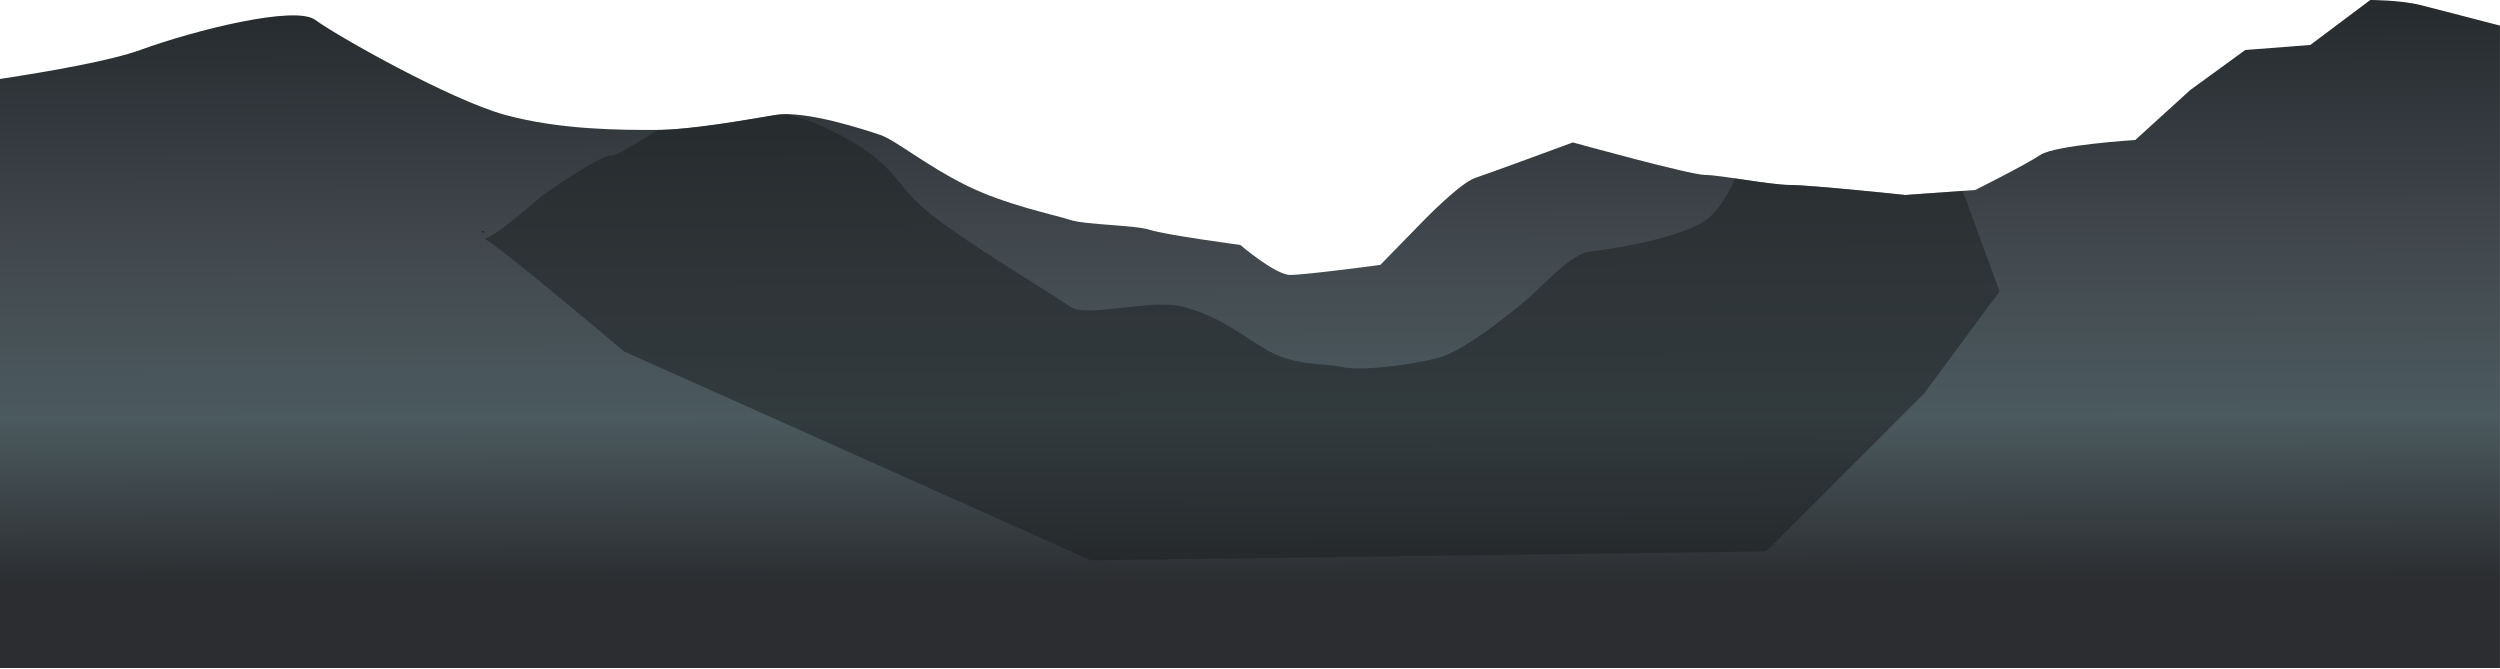
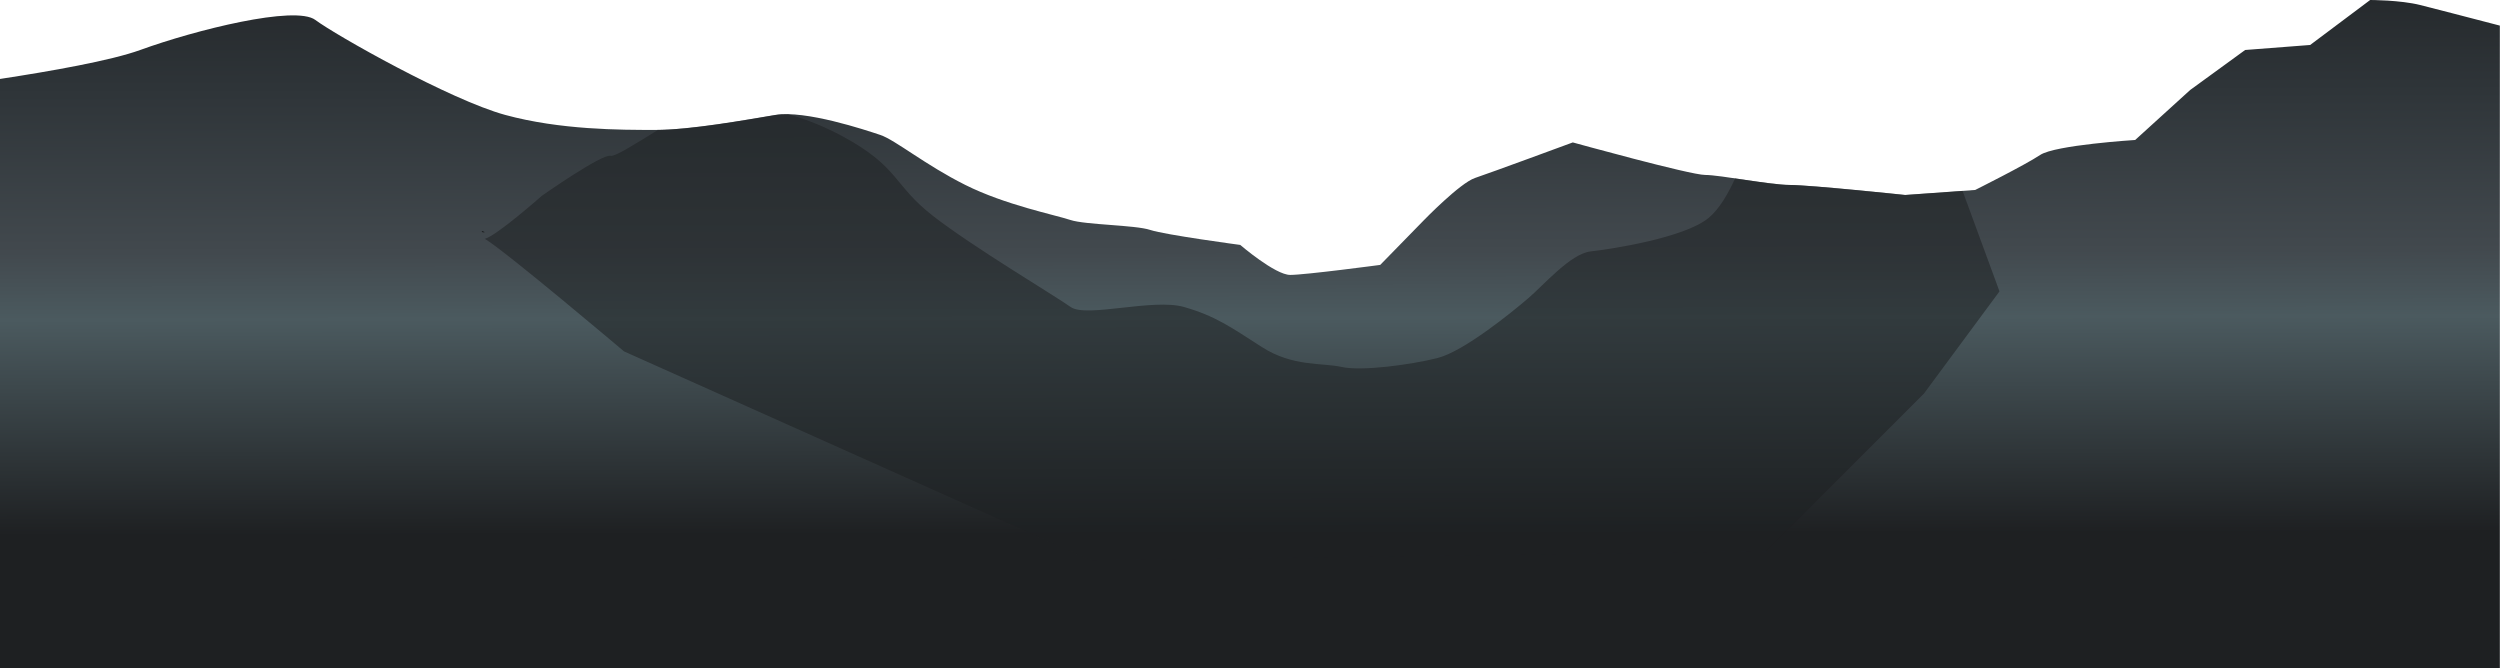
- <svg xmlns="http://www.w3.org/2000/svg" width="4228.796" height="1129.942" viewBox="0 0 4228.796 1129.942">
+ <svg xmlns="http://www.w3.org/2000/svg" width="4229" height="1130" viewBox="0 0 4229 1130" fill="none">
+   <path d="M4228.79 43.327C4173.85 29.048 4111.69 12.879 4093.91 8.469C4060.1 -5.72205e-06 4009.36 0 4009.36 0L3907.86 76.085L3797.9 84.554L3704.88 152.24L3611.85 236.795C3611.85 236.795 3476.55 245.264 3451.14 262.133C3425.8 279.072 3341.18 321.349 3341.18 321.349L3222.74 329.818C3222.74 329.818 3062.03 312.879 3028.23 312.879C2994.42 312.879 2909.79 295.94 2884.46 295.94C2859.12 295.94 2660.54 240.923 2660.54 240.923C2660.54 240.923 2520.55 292.58 2495.14 301.049C2469.8 309.518 2408.69 372.449 2408.69 372.449L2334.78 448.114C2334.78 448.114 2207.94 465.053 2182.54 465.053C2157.13 465.053 2097.98 414.306 2097.98 414.306C2097.98 414.306 1971.15 397.37 1945.74 388.97C1920.4 380.501 1835.78 380.501 1810.44 372.031C1785.11 363.561 1700.48 346.692 1632.86 312.815C1565.18 279.007 1514.43 236.73 1489.09 228.26C1463.76 219.79 1362.26 185.983 1311.51 194.452C1260.77 202.921 1167.74 219.79 1108.53 219.79C1049.31 219.79 947.816 219.79 854.791 194.452C761.766 169.114 567.248 59.152 533.44 33.742C499.63 8.4 330.45 50.677 237.426 84.485C187.729 102.544 84.97 120.603 0 133.552V1129.94H4228.73V43.258L4228.79 43.327Z" fill="url(#paint0_linear_206_39)" />
+   <path opacity="0.55" d="M1844.95 947.742L2987.63 932.693L3254.52 665.799L3382.33 492.909L3319.9 322.959L3222.89 329.889C3222.89 329.889 3062.18 312.95 3028.37 312.95C3007.79 312.95 2968.45 306.72 2935.13 301.821C2923.72 327.021 2908.33 353.898 2889.99 368.877C2848.62 402.685 2724.59 421.514 2690.78 425.294C2656.97 429.074 2611.82 481.711 2585.5 504.249C2559.19 526.787 2476.52 594.473 2431.37 605.742C2386.3 617.011 2303.56 628.281 2269.75 620.791C2235.94 613.301 2187.09 620.791 2134.45 586.983C2081.82 553.175 2055.5 534.346 2002.86 519.297C1950.22 504.248 1837.46 538.126 1811.14 519.297C1784.82 500.538 1645.74 417.803 1578.13 365.166C1510.44 312.529 1521.71 282.501 1424 229.866C1395.31 214.499 1365.06 202.251 1333.77 193.332C1326.35 193.082 1318.92 193.504 1311.58 194.592C1262.02 202.851 1172.29 219.161 1112.93 219.86C1075.27 243.168 1040.13 265.36 1033.07 263.607C1018.02 259.827 916.524 331.293 916.524 331.293C916.524 331.293 841 398.132 820.21 404.015C855.21 424.874 1055.61 594.403 1055.61 594.403L1844.95 947.742H1844.95Z" fill="#1E2022" />
+   <path d="M820.14 392.746C816.5 390.576 814.61 390.016 814.96 391.416C815.38 393.236 817.27 393.516 820.14 392.746Z" fill="#1E2022" />
  <defs>
-     <linearGradient id="linear-gradient" x1="0.496" y1="-0.121" x2="0.502" y2="0.874" gradientUnits="objectBoundingBox">
-       <stop offset="0" stop-color="#1E2022" />
+     <linearGradient id="paint0_linear_206_39" x1="2097.48" y1="-136.723" x2="2099.29" y2="987.607" gradientUnits="userSpaceOnUse">
+       <stop stop-color="#1E2022" />
      <stop offset="0.25" stop-color="#2E3438" />
      <stop offset="0.5" stop-color="#42494E" />
-       <stop offset="0.75" stop-color="#4B5A5F" />
-       <stop offset="1" stop-color="#2B2D30" />
+       <stop offset="0.6" stop-color="#4B5A5F" />
+       <stop offset="0.925" stop-color="#1E2022" />
    </linearGradient>
  </defs>
-   <g id="mountain-1" transform="translate(-3898.812 -6192.585)">
-     <path id="mountain-1-2" data-name="mountain-1" d="M4224.625,277.857c-54.947-14.279-117.1-30.448-134.882-34.858-33.808-8.469-84.555-8.469-84.555-8.469l-101.494,76.085-109.964,8.469-93.024,67.686-93.025,84.555s-135.3,8.469-160.71,25.338c-25.338,16.939-109.963,59.216-109.963,59.216l-118.433,8.469s-160.71-16.939-194.518-16.939-118.433-16.939-143.771-16.939-223.917-55.017-223.917-55.017-139.991,51.657-165.4,60.126c-25.338,8.469-86.445,71.4-86.445,71.4l-73.916,75.665s-126.833,16.939-152.241,16.939-84.555-50.747-84.555-50.747S1966.981,631.9,1941.573,623.5c-25.339-8.469-109.963-8.469-135.3-16.939s-109.963-25.339-177.579-59.216c-67.686-33.808-118.433-76.085-143.771-84.555s-126.832-42.277-177.579-33.808-143.771,25.338-202.988,25.338-160.71,0-253.735-25.338-287.543-135.3-321.351-160.71C495.46,242.93,326.28,285.207,233.256,319.015,183.559,337.074,80.8,355.133-4.17,368.082v996.39H4224.555V277.788Z" transform="translate(3902.982 5958.055)" fill="url(#linear-gradient)" />
-     <g id="Group_15" data-name="Group 15" transform="translate(4713.731 6385.86)">
-       <path id="Path_137" data-name="Path 137" d="M1137.748,1016.61l1142.681-15.049,266.894-266.894,127.812-172.89L2612.7,391.827l-97.014,6.93s-160.71-16.939-194.518-16.939c-20.579,0-59.917-6.23-93.234-11.129-11.409,25.2-26.808,52.077-45.147,67.056-41.368,33.808-165.4,52.637-199.208,56.417s-78.955,56.417-105.274,78.955S1769.32,663.341,1724.173,674.61c-45.077,11.269-127.812,22.539-161.62,15.049s-82.665,0-135.3-33.808-78.955-52.637-131.592-67.686-165.4,18.829-191.718,0c-26.318-18.759-165.4-101.494-233.016-154.131-67.686-52.637-56.417-82.665-154.131-135.3A455.324,455.324,0,0,0,626.569,262.2a123.146,123.146,0,0,0-22.189,1.26c-49.557,8.259-139.292,24.569-198.648,25.268-37.658,23.308-72.8,45.5-79.865,43.747-15.049-3.78-116.543,67.686-116.543,67.686S133.8,467,113.01,472.883c35,20.859,235.4,190.388,235.4,190.388l789.343,353.339Z" transform="translate(-107.719 -262.143)" fill="#1E2022" opacity="0.55" />
-       <path id="Path_138" data-name="Path 138" d="M117.475,292.437c-3.64-2.17-5.53-2.73-5.18-1.33C112.715,292.927,114.605,293.207,117.475,292.437Z" transform="translate(-112.254 -92.966)" fill="#1E2022" />
-     </g>
-   </g>
</svg>
